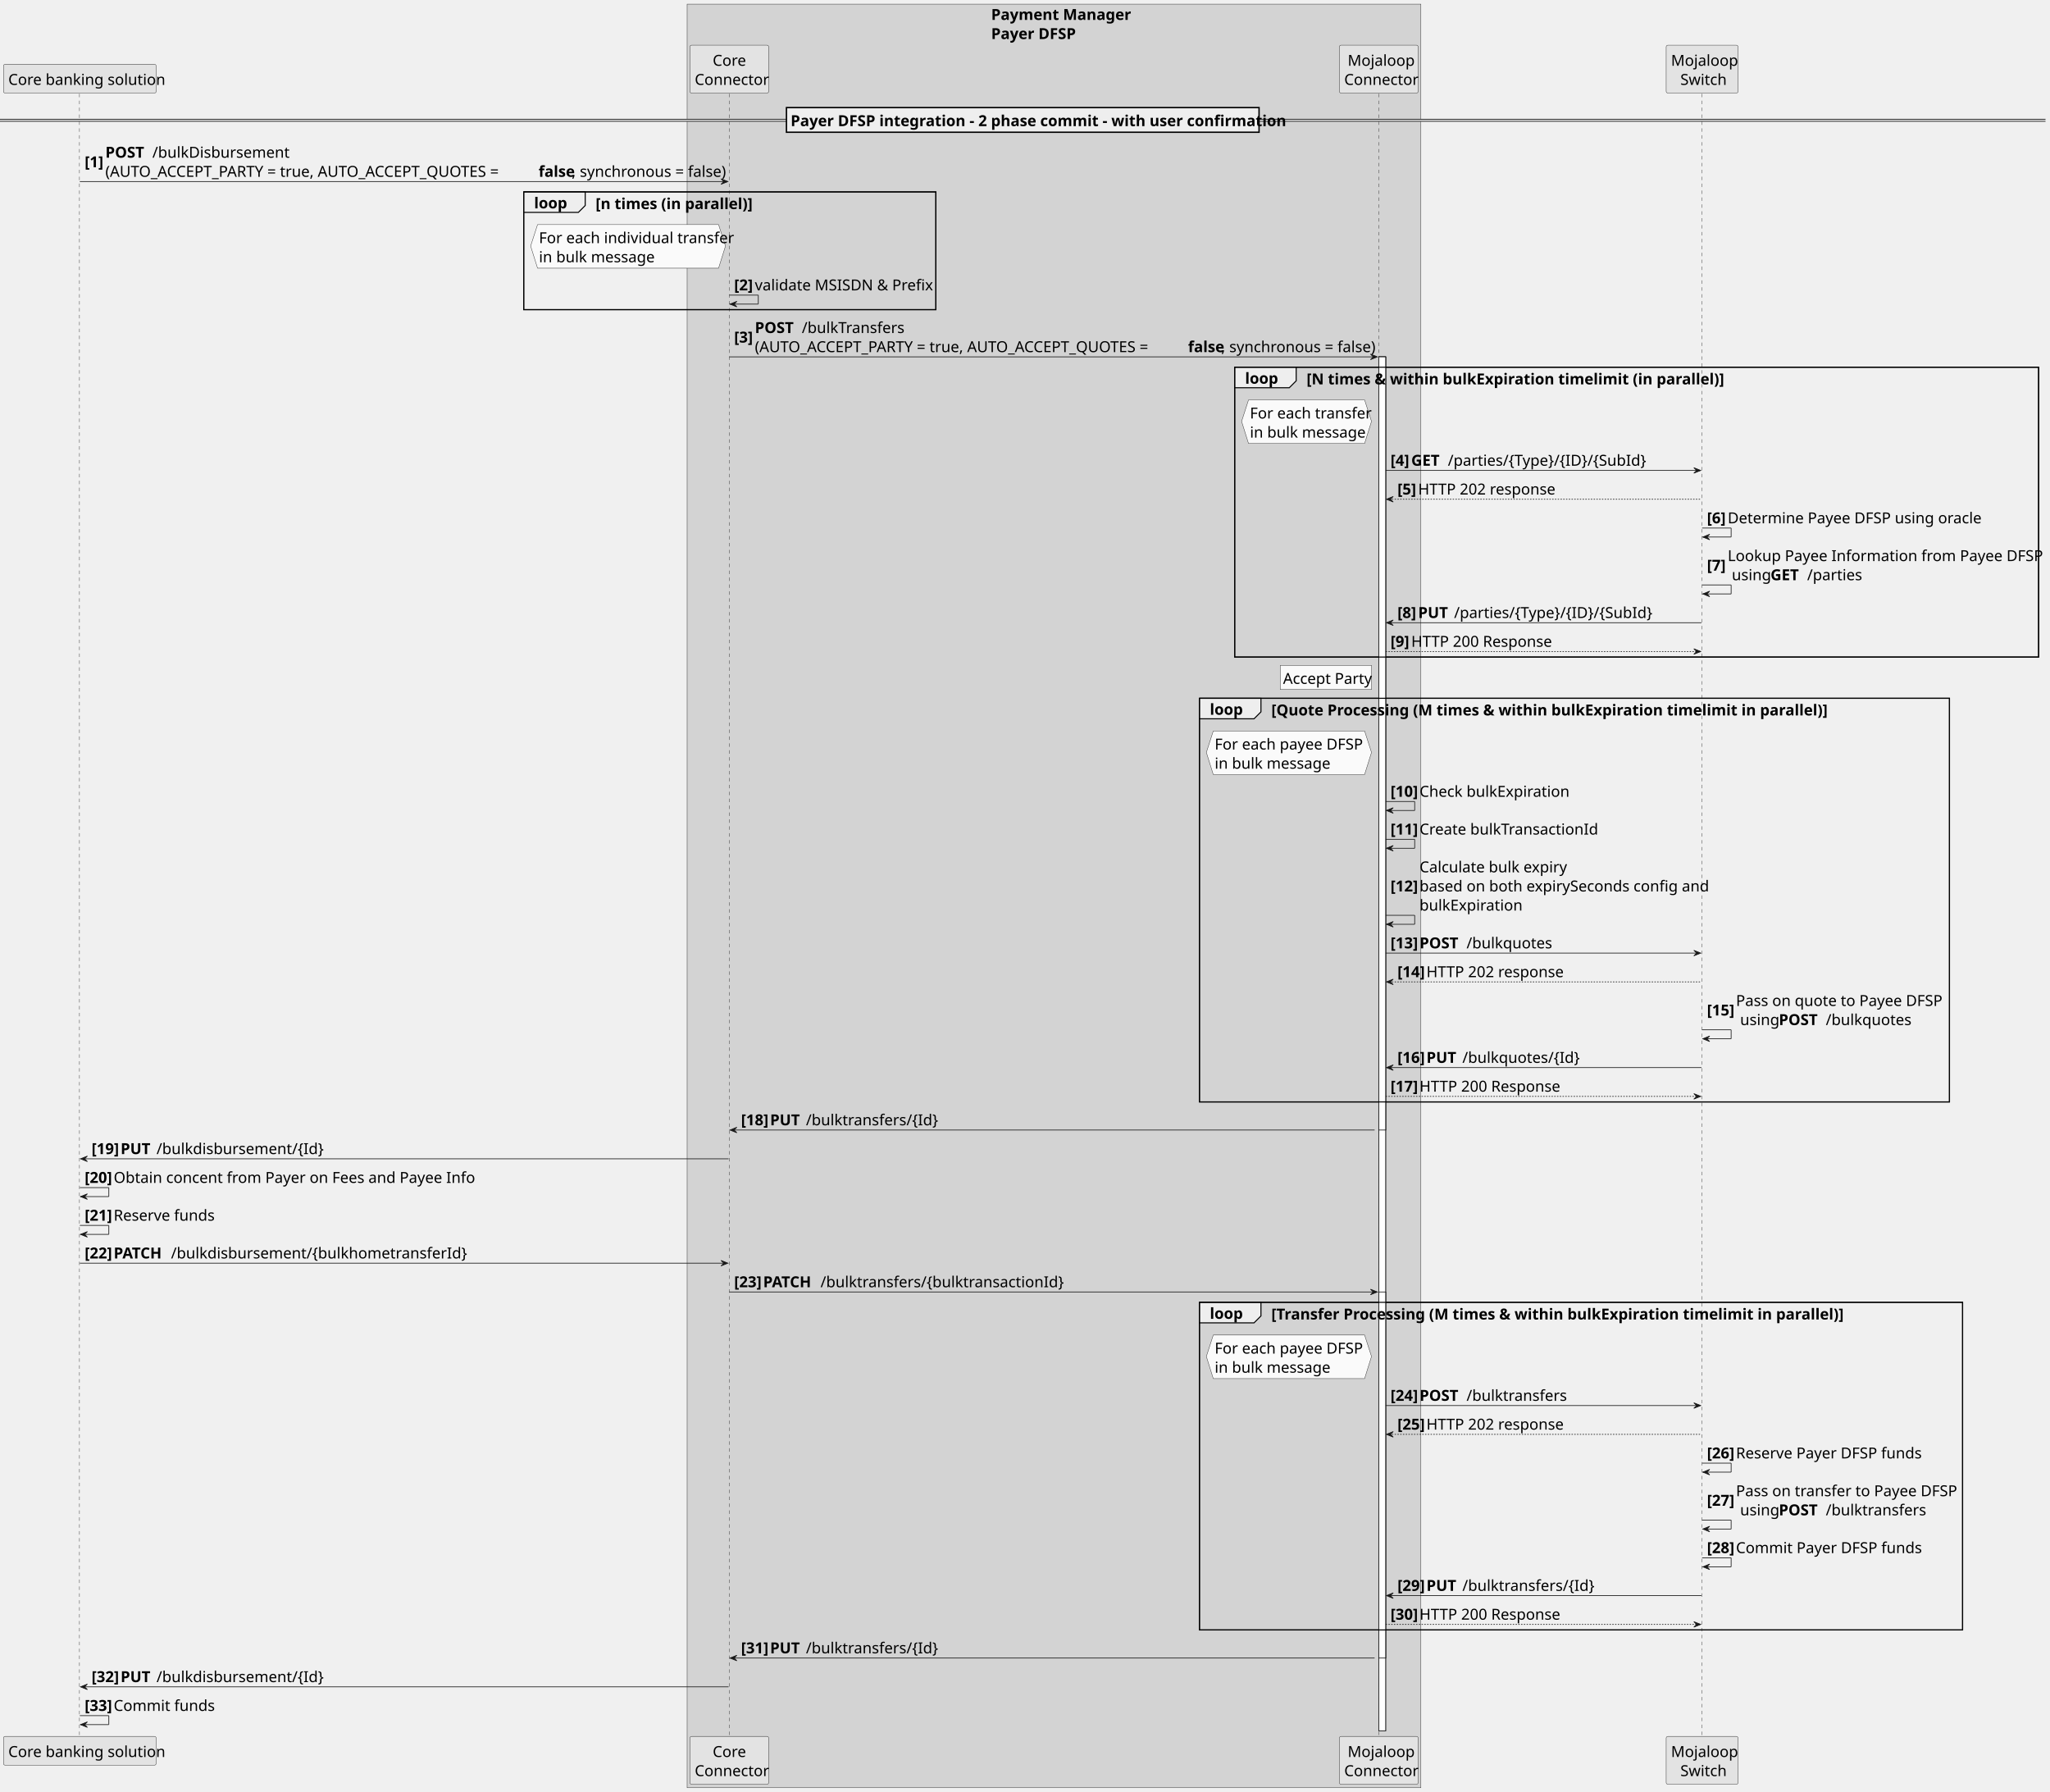
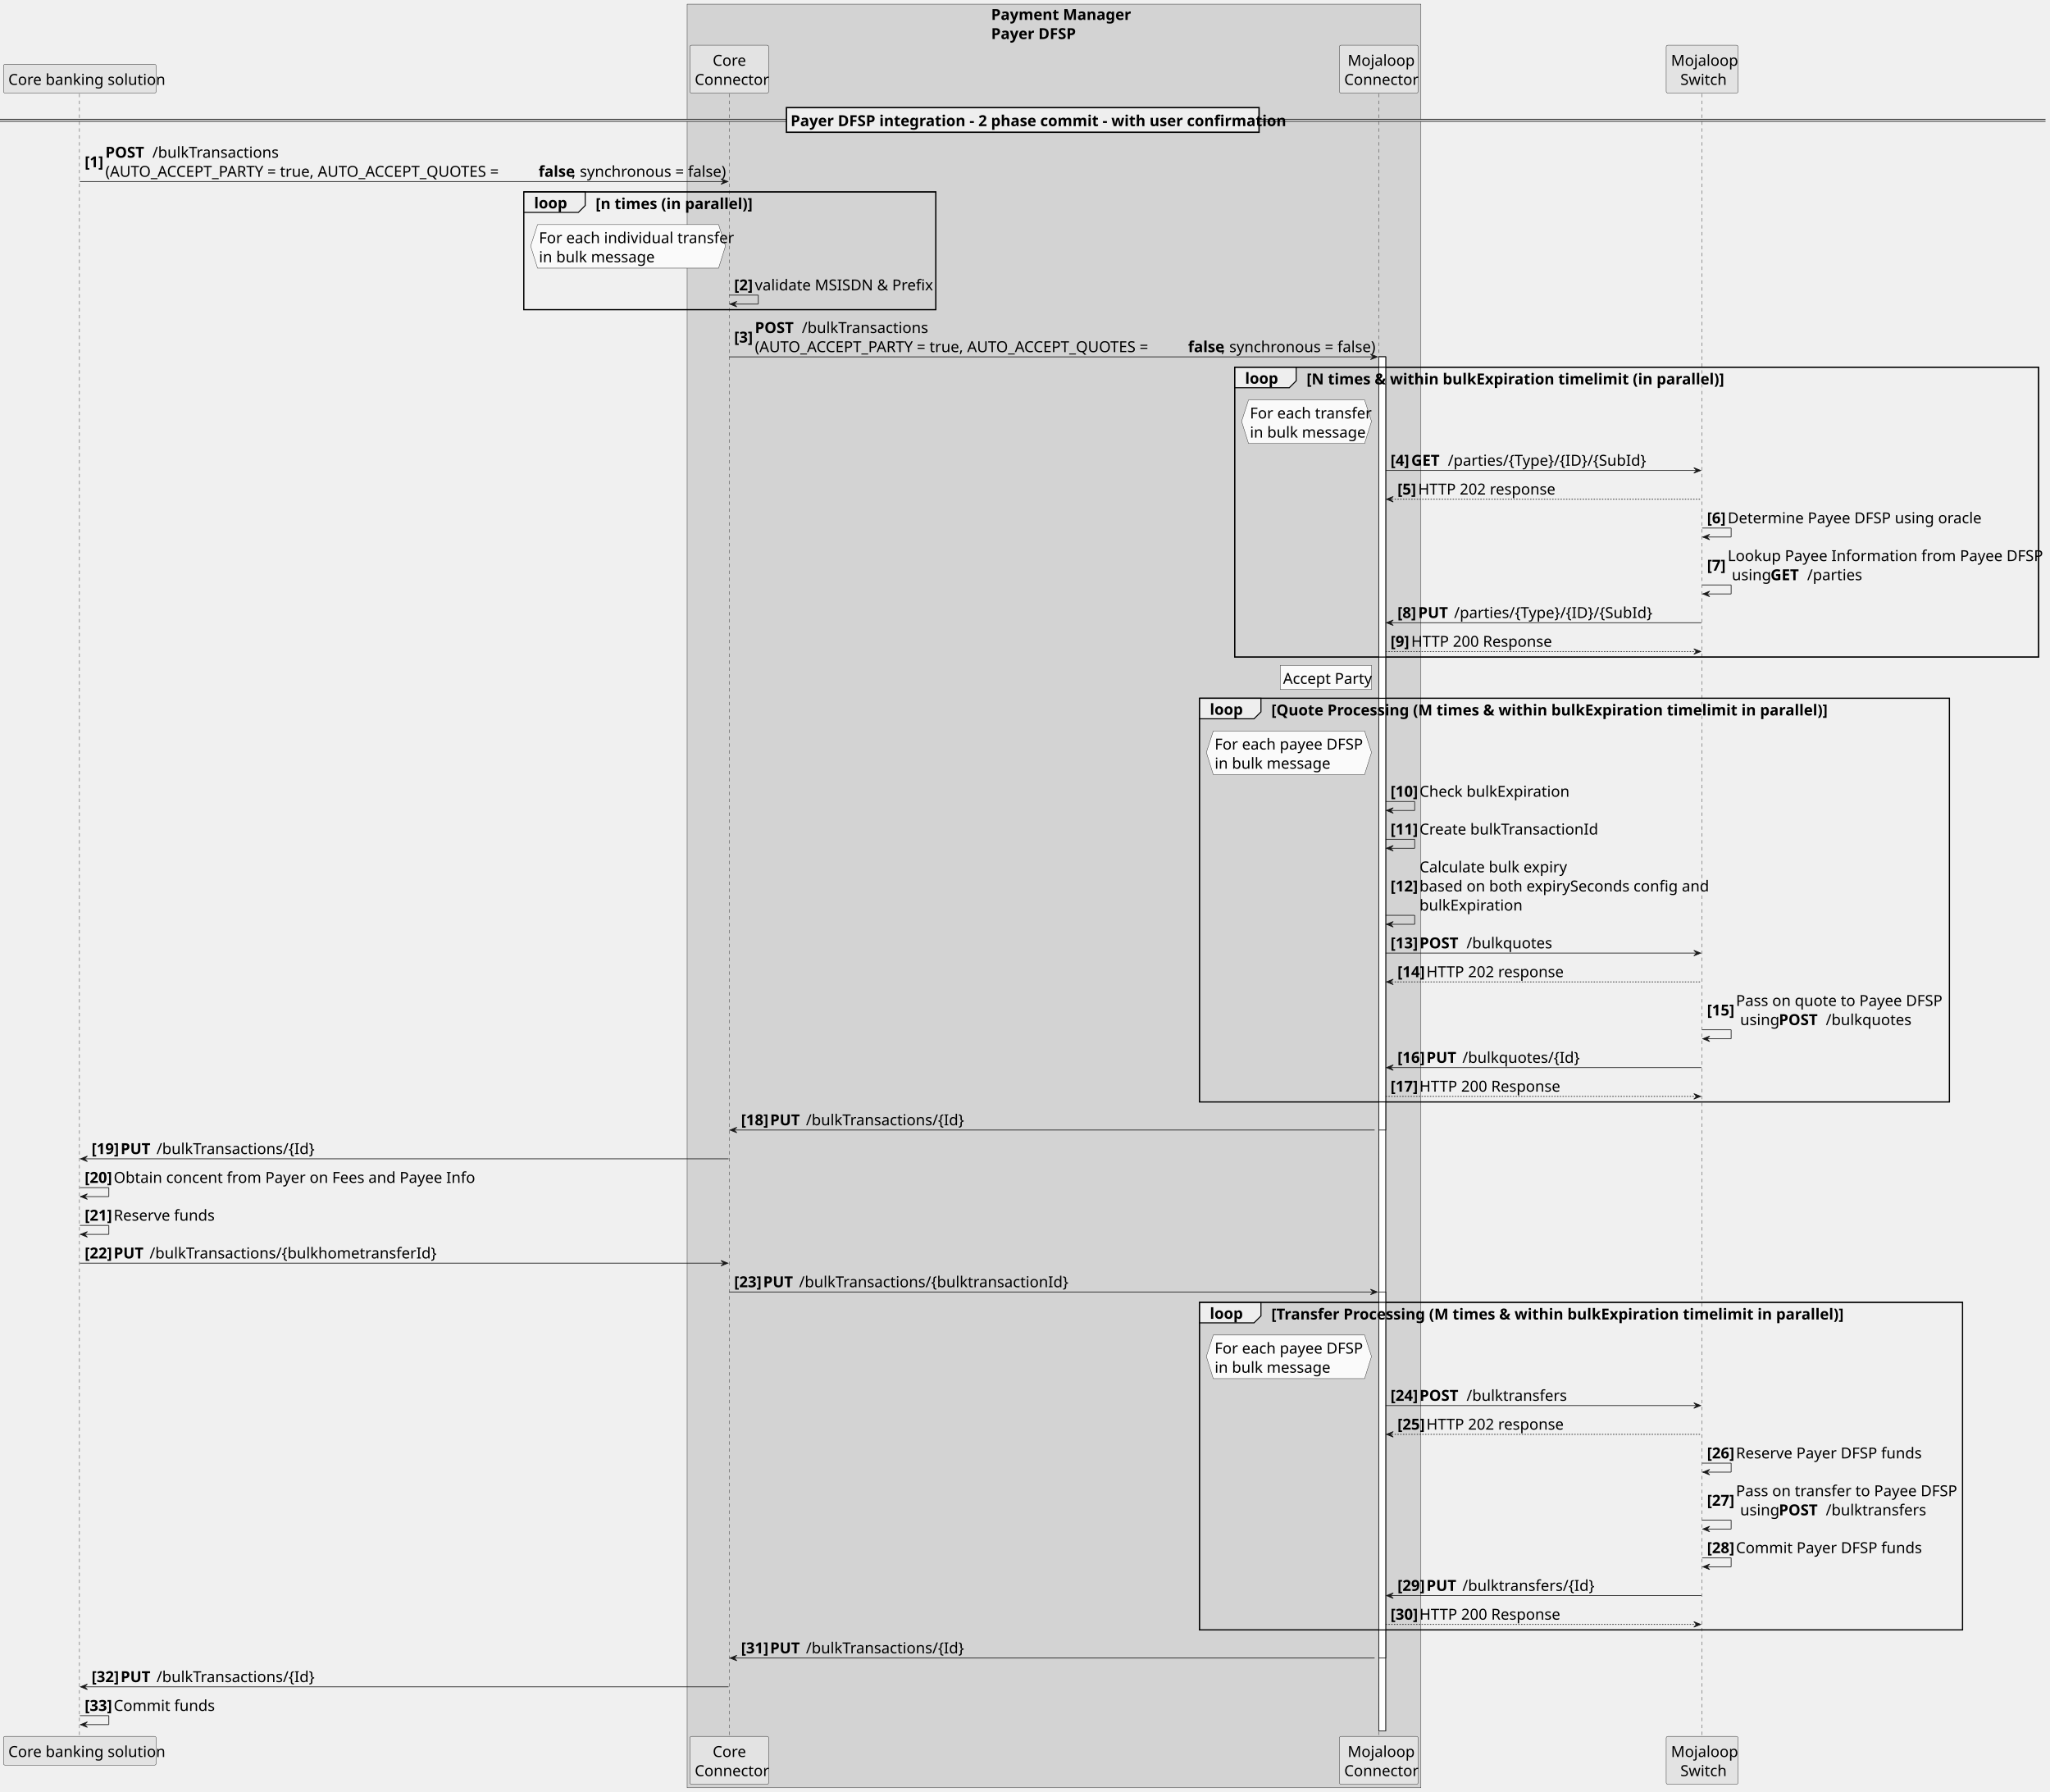
<svg xmlns="http://www.w3.org/2000/svg" contentStyleType="text/css" height="2593px" preserveAspectRatio="none" style="width:2967px;height:2593px;background:#FFFFFF;" version="1.1" viewBox="0 0 2967 2593" width="2967px" zoomAndPan="magnify">
  <defs />
  <g>
    <rect fill="#D3D3D3" height="2581" style="stroke:#181818;stroke-width:0.5;" width="1062" x="994.5" y="6" />
    <text fill="#000000" font-family="sans-serif" font-size="22" font-weight="bold" lengthAdjust="spacing" textLength="182" x="1434.5" y="28.838">Payment Manager</text>
    <text fill="#000000" font-family="sans-serif" font-size="22" font-weight="bold" lengthAdjust="spacing" textLength="123" x="1434.5" y="56.51">Payer DFSP</text>
    <rect fill="#FFFFFF" height="1988.25" style="stroke:#181818;stroke-width:1.0;" width="10" x="1995.5" y="516.406" />
    <rect fill="#FFFFFF" height="1118.812" style="stroke:#181818;stroke-width:1.0;" width="10" x="1995.5" y="516.406" />
    <rect fill="#FFFFFF" height="529.734" style="stroke:#181818;stroke-width:1.0;" width="10" x="1995.5" y="1869.578" />
    <rect height="170.359" style="stroke:#000000;stroke-width:1.5;fill:none;" width="596.5" x="758" y="277.703" />
    <rect height="419.391" style="stroke:#000000;stroke-width:1.5;fill:none;" width="1163.5" x="1787" y="531.406" />
    <rect height="584.078" style="stroke:#000000;stroke-width:1.5;fill:none;" width="1085.5" x="1736" y="1010.469" />
    <rect height="474.062" style="stroke:#000000;stroke-width:1.5;fill:none;" width="1104.5" x="1736" y="1884.578" />
    <line style="stroke:#181818;stroke-width:0.5;fill:none;stroke-dasharray:5.0,5.0;" x1="115" x2="115" y1="135.688" y2="2513.656" />
    <line style="stroke:#181818;stroke-width:0.5;fill:none;stroke-dasharray:5.0,5.0;" x1="1055.5" x2="1055.5" y1="135.688" y2="2513.656" />
    <line style="stroke:#181818;stroke-width:0.5;fill:none;stroke-dasharray:5.0,5.0;" x1="1995.5" x2="1995.5" y1="135.688" y2="2513.656" />
    <line style="stroke:#181818;stroke-width:0.5;fill:none;stroke-dasharray:5.0,5.0;" x1="2463.5" x2="2463.5" y1="135.688" y2="2513.656" />
    <rect fill="#E3E3E3" height="41.672" rx="2.5" ry="2.5" style="stroke:#181818;stroke-width:0.5;" width="221" x="5" y="93.016" />
    <text fill="#000000" font-family="sans-serif" font-size="22" lengthAdjust="spacing" textLength="207" x="12" y="122.853">Core banking solution</text>
    <rect fill="#E3E3E3" height="41.672" rx="2.5" ry="2.5" style="stroke:#181818;stroke-width:0.5;" width="221" x="5" y="2512.656" />
    <text fill="#000000" font-family="sans-serif" font-size="22" lengthAdjust="spacing" textLength="207" x="12" y="2542.494">Core banking solution</text>
    <rect fill="#E3E3E3" height="69.344" rx="2.5" ry="2.5" style="stroke:#181818;stroke-width:0.5;" width="114" x="998.5" y="65.344" />
    <text fill="#000000" font-family="sans-serif" font-size="22" lengthAdjust="spacing" textLength="48" x="1031.5" y="95.182">Core</text>
    <text fill="#000000" font-family="sans-serif" font-size="22" lengthAdjust="spacing" textLength="100" x="1005.5" y="122.853">Connector</text>
    <rect fill="#E3E3E3" height="69.344" rx="2.5" ry="2.5" style="stroke:#181818;stroke-width:0.5;" width="114" x="998.5" y="2512.656" />
    <text fill="#000000" font-family="sans-serif" font-size="22" lengthAdjust="spacing" textLength="48" x="1031.5" y="2542.494">Core</text>
    <text fill="#000000" font-family="sans-serif" font-size="22" lengthAdjust="spacing" textLength="100" x="1005.5" y="2570.166">Connector</text>
    <rect fill="#E3E3E3" height="69.344" rx="2.5" ry="2.5" style="stroke:#181818;stroke-width:0.5;" width="114" x="1938.5" y="65.344" />
    <text fill="#000000" font-family="sans-serif" font-size="22" lengthAdjust="spacing" textLength="90" x="1950.5" y="95.182">Mojaloop</text>
    <text fill="#000000" font-family="sans-serif" font-size="22" lengthAdjust="spacing" textLength="100" x="1945.5" y="122.853">Connector</text>
    <rect fill="#E3E3E3" height="69.344" rx="2.5" ry="2.5" style="stroke:#181818;stroke-width:0.5;" width="114" x="1938.5" y="2512.656" />
    <text fill="#000000" font-family="sans-serif" font-size="22" lengthAdjust="spacing" textLength="90" x="1950.5" y="2542.494">Mojaloop</text>
    <text fill="#000000" font-family="sans-serif" font-size="22" lengthAdjust="spacing" textLength="100" x="1945.5" y="2570.166">Connector</text>
    <rect fill="#E3E3E3" height="69.344" rx="2.5" ry="2.5" style="stroke:#181818;stroke-width:0.5;" width="104" x="2411.5" y="65.344" />
    <text fill="#000000" font-family="sans-serif" font-size="22" lengthAdjust="spacing" textLength="90" x="2418.5" y="95.182">Mojaloop</text>
    <text fill="#000000" font-family="sans-serif" font-size="22" lengthAdjust="spacing" textLength="63" x="2432" y="122.853">Switch</text>
    <rect fill="#E3E3E3" height="69.344" rx="2.5" ry="2.5" style="stroke:#181818;stroke-width:0.5;" width="104" x="2411.5" y="2512.656" />
    <text fill="#000000" font-family="sans-serif" font-size="22" lengthAdjust="spacing" textLength="90" x="2418.5" y="2542.494">Mojaloop</text>
    <text fill="#000000" font-family="sans-serif" font-size="22" lengthAdjust="spacing" textLength="63" x="2432" y="2570.166">Switch</text>
    <rect fill="#FFFFFF" height="1988.25" style="stroke:#181818;stroke-width:1.0;" width="10" x="1995.5" y="516.406" />
    <rect fill="#FFFFFF" height="1118.812" style="stroke:#181818;stroke-width:1.0;" width="10" x="1995.5" y="516.406" />
    <rect fill="#FFFFFF" height="529.734" style="stroke:#181818;stroke-width:1.0;" width="10" x="1995.5" y="1869.578" />
    <rect fill="#EEEEEE" height="3" style="stroke:#EEEEEE;stroke-width:1.0;" width="2960.5" x="0" y="172.523" />
    <line style="stroke:#000000;stroke-width:1.0;" x1="0" x2="2960.5" y1="172.523" y2="172.523" />
    <line style="stroke:#000000;stroke-width:1.0;" x1="0" x2="2960.5" y1="175.523" y2="175.523" />
    <rect fill="#EEEEEE" height="35.672" style="stroke:#000000;stroke-width:2.0;" width="684" x="1138.25" y="155.688" />
    <text fill="#000000" font-family="sans-serif" font-size="22" font-weight="bold" lengthAdjust="spacing" textLength="664" x="1144.25" y="182.525">Payer DFSP integration - 2 phase commit - with user confirmation</text>
    <polygon fill="#181818" points="1043.5,258.703,1053.5,262.703,1043.5,266.703,1047.5,262.703" style="stroke:#181818;stroke-width:1.0;" />
    <line style="stroke:#181818;stroke-width:1.0;" x1="115.5" x2="1049.5" y1="262.703" y2="262.703" />
    <text fill="#000000" font-family="sans-serif" font-size="22" font-weight="bold" lengthAdjust="spacing" textLength="26" x="122.5" y="242.033">[1]</text>
    <text fill="#000000" font-family="sans-serif" font-size="22" font-weight="bold" lengthAdjust="spacing" textLength="62" x="152.5" y="228.197">POST</text>
-     <text fill="#000000" font-family="sans-serif" font-size="22" lengthAdjust="spacing" textLength="175" x="220.5" y="228.197">/bulkDisbursement</text>
+     <text fill="#000000" font-family="sans-serif" font-size="22" lengthAdjust="spacing" textLength="167" x="220.5" y="228.197">/bulkTransactions</text>
    <text fill="#000000" font-family="sans-serif" font-size="22" lengthAdjust="spacing" textLength="621" x="152.5" y="255.869">(AUTO_ACCEPT_PARTY = true, AUTO_ACCEPT_QUOTES =</text>
    <text fill="#000000" font-family="sans-serif" font-size="22" font-weight="bold" lengthAdjust="spacing" textLength="48" x="779.5" y="255.869">false</text>
    <text fill="#000000" font-family="sans-serif" font-size="22" lengthAdjust="spacing" textLength="211" x="827.5" y="255.869">, synchronous = false)</text>
    <path d="M758,277.703 L847,277.703 L847,297.375 L837,307.375 L758,307.375 L758,277.703 " fill="#EEEEEE" style="stroke:#000000;stroke-width:1.5;" />
    <rect fill="none" height="170.359" style="stroke:#000000;stroke-width:1.5;" width="596.5" x="758" y="277.703" />
    <text fill="#000000" font-family="sans-serif" font-size="22" font-weight="bold" lengthAdjust="spacing" textLength="44" x="773" y="301.541">loop</text>
    <text fill="#000000" font-family="sans-serif" font-size="22" font-weight="bold" lengthAdjust="spacing" textLength="210" x="862" y="302.541">[n times  (in parallel)]</text>
    <polygon fill="#FAFAFA" points="778,325.047,1040,325.047,1050,356.047,1040,388.047,778,388.047,768,356.047,778,325.047" style="stroke:#181818;stroke-width:0.5;" />
    <text fill="#000000" font-family="sans-serif" font-size="22" lengthAdjust="spacing" textLength="258" x="780" y="351.885">For each individual transfer</text>
    <text fill="#000000" font-family="sans-serif" font-size="22" lengthAdjust="spacing" textLength="153" x="780" y="379.557">in bulk message</text>
    <line style="stroke:#181818;stroke-width:1.0;" x1="1055.5" x2="1097.5" y1="427.062" y2="427.062" />
    <line style="stroke:#181818;stroke-width:1.0;" x1="1097.5" x2="1097.5" y1="427.062" y2="440.062" />
    <line style="stroke:#181818;stroke-width:1.0;" x1="1056.5" x2="1097.5" y1="440.062" y2="440.062" />
    <polygon fill="#181818" points="1066.5,436.062,1056.5,440.062,1066.5,444.062,1062.5,440.062" style="stroke:#181818;stroke-width:1.0;" />
    <text fill="#000000" font-family="sans-serif" font-size="22" font-weight="bold" lengthAdjust="spacing" textLength="26" x="1062.5" y="420.228">[2]</text>
    <text fill="#000000" font-family="sans-serif" font-size="22" lengthAdjust="spacing" textLength="250" x="1092.5" y="420.228">validate MSISDN &amp; Prefix</text>
    <polygon fill="#181818" points="1983.5,512.406,1993.5,516.406,1983.5,520.406,1987.5,516.406" style="stroke:#181818;stroke-width:1.0;" />
    <line style="stroke:#181818;stroke-width:1.0;" x1="1055.5" x2="1989.5" y1="516.406" y2="516.406" />
    <text fill="#000000" font-family="sans-serif" font-size="22" font-weight="bold" lengthAdjust="spacing" textLength="26" x="1062.5" y="495.736">[3]</text>
    <text fill="#000000" font-family="sans-serif" font-size="22" font-weight="bold" lengthAdjust="spacing" textLength="62" x="1092.5" y="481.9">POST</text>
-     <text fill="#000000" font-family="sans-serif" font-size="22" lengthAdjust="spacing" textLength="135" x="1160.5" y="481.9">/bulkTransfers</text>
+     <text fill="#000000" font-family="sans-serif" font-size="22" lengthAdjust="spacing" textLength="167" x="1160.5" y="481.9">/bulkTransactions</text>
    <text fill="#000000" font-family="sans-serif" font-size="22" lengthAdjust="spacing" textLength="621" x="1092.5" y="509.572">(AUTO_ACCEPT_PARTY = true, AUTO_ACCEPT_QUOTES =</text>
    <text fill="#000000" font-family="sans-serif" font-size="22" font-weight="bold" lengthAdjust="spacing" textLength="48" x="1719.5" y="509.572">false</text>
    <text fill="#000000" font-family="sans-serif" font-size="22" lengthAdjust="spacing" textLength="211" x="1767.5" y="509.572">, synchronous = false)</text>
    <path d="M1787,531.406 L1876,531.406 L1876,551.078 L1866,561.078 L1787,561.078 L1787,531.406 " fill="#EEEEEE" style="stroke:#000000;stroke-width:1.5;" />
    <rect fill="none" height="419.391" style="stroke:#000000;stroke-width:1.5;" width="1163.5" x="1787" y="531.406" />
    <text fill="#000000" font-family="sans-serif" font-size="22" font-weight="bold" lengthAdjust="spacing" textLength="44" x="1802" y="555.244">loop</text>
    <text fill="#000000" font-family="sans-serif" font-size="22" font-weight="bold" lengthAdjust="spacing" textLength="545" x="1891" y="556.244">[N times &amp; within bulkExpiration timelimit  (in parallel)]</text>
    <polygon fill="#FAFAFA" points="1807,578.75,1975,578.75,1985,609.75,1975,641.75,1807,641.75,1797,609.75,1807,578.75" style="stroke:#181818;stroke-width:0.5;" />
    <text fill="#000000" font-family="sans-serif" font-size="22" lengthAdjust="spacing" textLength="164" x="1809" y="605.588">For each transfer</text>
    <text fill="#000000" font-family="sans-serif" font-size="22" lengthAdjust="spacing" textLength="153" x="1809" y="633.26">in bulk message</text>
    <polygon fill="#181818" points="2451.5,676.766,2461.5,680.766,2451.5,684.766,2455.5,680.766" style="stroke:#181818;stroke-width:1.0;" />
    <line style="stroke:#181818;stroke-width:1.0;" x1="2005.5" x2="2457.5" y1="680.766" y2="680.766" />
    <text fill="#000000" font-family="sans-serif" font-size="22" font-weight="bold" lengthAdjust="spacing" textLength="26" x="2012.5" y="673.932">[4]</text>
    <text fill="#000000" font-family="sans-serif" font-size="22" font-weight="bold" lengthAdjust="spacing" textLength="47" x="2042.5" y="673.932">GET</text>
    <text fill="#000000" font-family="sans-serif" font-size="22" lengthAdjust="spacing" textLength="258" x="2095.5" y="673.932">/parties/{Type}/{ID}/{SubId}</text>
    <polygon fill="#181818" points="2016.5,718.438,2006.5,722.438,2016.5,726.438,2012.5,722.438" style="stroke:#181818;stroke-width:1.0;" />
    <line style="stroke:#181818;stroke-width:1.0;stroke-dasharray:2.0,2.0;" x1="2010.5" x2="2462.5" y1="722.438" y2="722.438" />
    <text fill="#000000" font-family="sans-serif" font-size="22" font-weight="bold" lengthAdjust="spacing" textLength="26" x="2022.5" y="715.604">[5]</text>
    <text fill="#000000" font-family="sans-serif" font-size="22" lengthAdjust="spacing" textLength="196" x="2052.5" y="715.604">HTTP 202 response</text>
    <line style="stroke:#181818;stroke-width:1.0;" x1="2463.5" x2="2505.5" y1="764.109" y2="764.109" />
    <line style="stroke:#181818;stroke-width:1.0;" x1="2505.5" x2="2505.5" y1="764.109" y2="777.109" />
    <line style="stroke:#181818;stroke-width:1.0;" x1="2464.5" x2="2505.5" y1="777.109" y2="777.109" />
    <polygon fill="#181818" points="2474.5,773.109,2464.5,777.109,2474.5,781.109,2470.5,777.109" style="stroke:#181818;stroke-width:1.0;" />
    <text fill="#000000" font-family="sans-serif" font-size="22" font-weight="bold" lengthAdjust="spacing" textLength="26" x="2470.5" y="757.275">[6]</text>
    <text fill="#000000" font-family="sans-serif" font-size="22" lengthAdjust="spacing" textLength="353" x="2500.5" y="757.275">Determine Payee DFSP using oracle</text>
    <line style="stroke:#181818;stroke-width:1.0;" x1="2463.5" x2="2505.5" y1="846.453" y2="846.453" />
    <line style="stroke:#181818;stroke-width:1.0;" x1="2505.5" x2="2505.5" y1="846.453" y2="859.453" />
    <line style="stroke:#181818;stroke-width:1.0;" x1="2464.5" x2="2505.5" y1="859.453" y2="859.453" />
    <polygon fill="#181818" points="2474.5,855.453,2464.5,859.453,2474.5,863.453,2470.5,859.453" style="stroke:#181818;stroke-width:1.0;" />
    <text fill="#000000" font-family="sans-serif" font-size="22" font-weight="bold" lengthAdjust="spacing" textLength="26" x="2470.5" y="825.783">[7]</text>
    <text fill="#000000" font-family="sans-serif" font-size="22" lengthAdjust="spacing" textLength="438" x="2500.5" y="811.947">Lookup Payee Information from Payee DFSP</text>
    <text fill="#000000" font-family="sans-serif" font-size="22" lengthAdjust="spacing" textLength="50" x="2506.5" y="839.619">using</text>
    <text fill="#000000" font-family="sans-serif" font-size="22" font-weight="bold" lengthAdjust="spacing" textLength="47" x="2562.5" y="839.619">GET</text>
    <text fill="#000000" font-family="sans-serif" font-size="22" lengthAdjust="spacing" textLength="71" x="2615.5" y="839.619">/parties</text>
    <polygon fill="#181818" points="2016.5,897.125,2006.5,901.125,2016.5,905.125,2012.5,901.125" style="stroke:#181818;stroke-width:1.0;" />
    <line style="stroke:#181818;stroke-width:1.0;" x1="2010.5" x2="2462.5" y1="901.125" y2="901.125" />
    <text fill="#000000" font-family="sans-serif" font-size="22" font-weight="bold" lengthAdjust="spacing" textLength="26" x="2022.5" y="894.291">[8]</text>
    <text fill="#000000" font-family="sans-serif" font-size="22" font-weight="bold" lengthAdjust="spacing" textLength="46" x="2052.5" y="894.291">PUT</text>
    <text fill="#000000" font-family="sans-serif" font-size="22" lengthAdjust="spacing" textLength="258" x="2104.5" y="894.291">/parties/{Type}/{ID}/{SubId}</text>
    <polygon fill="#181818" points="2451.5,938.797,2461.5,942.797,2451.5,946.797,2455.5,942.797" style="stroke:#181818;stroke-width:1.0;" />
    <line style="stroke:#181818;stroke-width:1.0;stroke-dasharray:2.0,2.0;" x1="2005.5" x2="2457.5" y1="942.797" y2="942.797" />
    <text fill="#000000" font-family="sans-serif" font-size="22" font-weight="bold" lengthAdjust="spacing" textLength="26" x="2012.5" y="935.963">[9]</text>
    <text fill="#000000" font-family="sans-serif" font-size="22" lengthAdjust="spacing" textLength="205" x="2042.5" y="935.963">HTTP 200 Response</text>
    <rect fill="#FAFAFA" height="35" style="stroke:#181818;stroke-width:0.5;" width="132" x="1853" y="962.797" />
    <text fill="#000000" font-family="sans-serif" font-size="22" lengthAdjust="spacing" textLength="124" x="1857" y="989.635">Accept Party</text>
    <path d="M1736,1010.469 L1825,1010.469 L1825,1030.141 L1815,1040.141 L1736,1040.141 L1736,1010.469 " fill="#EEEEEE" style="stroke:#000000;stroke-width:1.5;" />
    <rect fill="none" height="584.078" style="stroke:#000000;stroke-width:1.5;" width="1085.5" x="1736" y="1010.469" />
    <text fill="#000000" font-family="sans-serif" font-size="22" font-weight="bold" lengthAdjust="spacing" textLength="44" x="1751" y="1034.307">loop</text>
    <text fill="#000000" font-family="sans-serif" font-size="22" font-weight="bold" lengthAdjust="spacing" textLength="729" x="1840" y="1035.307">[Quote Processing (M times &amp; within bulkExpiration timelimit in parallel)]</text>
    <polygon fill="#FAFAFA" points="1756,1057.812,1975,1057.812,1985,1088.812,1975,1120.812,1756,1120.812,1746,1088.812,1756,1057.812" style="stroke:#181818;stroke-width:0.5;" />
    <text fill="#000000" font-family="sans-serif" font-size="22" lengthAdjust="spacing" textLength="215" x="1758" y="1084.65">For each payee DFSP</text>
    <text fill="#000000" font-family="sans-serif" font-size="22" lengthAdjust="spacing" textLength="153" x="1758" y="1112.322">in bulk message</text>
    <line style="stroke:#181818;stroke-width:1.0;" x1="2005.5" x2="2047.5" y1="1159.828" y2="1159.828" />
    <line style="stroke:#181818;stroke-width:1.0;" x1="2047.5" x2="2047.5" y1="1159.828" y2="1172.828" />
    <line style="stroke:#181818;stroke-width:1.0;" x1="2006.5" x2="2047.5" y1="1172.828" y2="1172.828" />
    <polygon fill="#181818" points="2016.5,1168.828,2006.5,1172.828,2016.5,1176.828,2012.5,1172.828" style="stroke:#181818;stroke-width:1.0;" />
    <text fill="#000000" font-family="sans-serif" font-size="22" font-weight="bold" lengthAdjust="spacing" textLength="38" x="2012.5" y="1152.994">[10]</text>
    <text fill="#000000" font-family="sans-serif" font-size="22" lengthAdjust="spacing" textLength="199" x="2054.5" y="1152.994">Check bulkExpiration</text>
    <line style="stroke:#181818;stroke-width:1.0;" x1="2005.5" x2="2047.5" y1="1214.5" y2="1214.5" />
    <line style="stroke:#181818;stroke-width:1.0;" x1="2047.5" x2="2047.5" y1="1214.5" y2="1227.5" />
    <line style="stroke:#181818;stroke-width:1.0;" x1="2006.5" x2="2047.5" y1="1227.5" y2="1227.5" />
    <polygon fill="#181818" points="2016.5,1223.5,2006.5,1227.5,2016.5,1231.5,2012.5,1227.5" style="stroke:#181818;stroke-width:1.0;" />
    <text fill="#000000" font-family="sans-serif" font-size="22" font-weight="bold" lengthAdjust="spacing" textLength="38" x="2012.5" y="1207.666">[11]</text>
    <text fill="#000000" font-family="sans-serif" font-size="22" lengthAdjust="spacing" textLength="239" x="2054.5" y="1207.666">Create bulkTransactionId</text>
    <line style="stroke:#181818;stroke-width:1.0;" x1="2005.5" x2="2047.5" y1="1324.516" y2="1324.516" />
    <line style="stroke:#181818;stroke-width:1.0;" x1="2047.5" x2="2047.5" y1="1324.516" y2="1337.516" />
    <line style="stroke:#181818;stroke-width:1.0;" x1="2006.5" x2="2047.5" y1="1337.516" y2="1337.516" />
    <polygon fill="#181818" points="2016.5,1333.516,2006.5,1337.516,2016.5,1341.516,2012.5,1337.516" style="stroke:#181818;stroke-width:1.0;" />
    <text fill="#000000" font-family="sans-serif" font-size="22" font-weight="bold" lengthAdjust="spacing" textLength="38" x="2012.5" y="1290.01">[12]</text>
    <text fill="#000000" font-family="sans-serif" font-size="22" lengthAdjust="spacing" textLength="194" x="2054.5" y="1262.338">Calculate bulk expiry</text>
    <text fill="#000000" font-family="sans-serif" font-size="22" lengthAdjust="spacing" textLength="391" x="2054.5" y="1290.01">based on both expirySeconds config and</text>
    <text fill="#000000" font-family="sans-serif" font-size="22" lengthAdjust="spacing" textLength="133" x="2054.5" y="1317.682">bulkExpiration</text>
    <polygon fill="#181818" points="2451.5,1375.188,2461.5,1379.188,2451.5,1383.188,2455.5,1379.188" style="stroke:#181818;stroke-width:1.0;" />
    <line style="stroke:#181818;stroke-width:1.0;" x1="2005.5" x2="2457.5" y1="1379.188" y2="1379.188" />
    <text fill="#000000" font-family="sans-serif" font-size="22" font-weight="bold" lengthAdjust="spacing" textLength="38" x="2012.5" y="1372.353">[13]</text>
    <text fill="#000000" font-family="sans-serif" font-size="22" font-weight="bold" lengthAdjust="spacing" textLength="62" x="2054.5" y="1372.353">POST</text>
    <text fill="#000000" font-family="sans-serif" font-size="22" lengthAdjust="spacing" textLength="108" x="2122.5" y="1372.353">/bulkquotes</text>
    <polygon fill="#181818" points="2016.5,1416.859,2006.5,1420.859,2016.5,1424.859,2012.5,1420.859" style="stroke:#181818;stroke-width:1.0;" />
    <line style="stroke:#181818;stroke-width:1.0;stroke-dasharray:2.0,2.0;" x1="2010.5" x2="2462.5" y1="1420.859" y2="1420.859" />
    <text fill="#000000" font-family="sans-serif" font-size="22" font-weight="bold" lengthAdjust="spacing" textLength="38" x="2022.5" y="1414.025">[14]</text>
    <text fill="#000000" font-family="sans-serif" font-size="22" lengthAdjust="spacing" textLength="196" x="2064.5" y="1414.025">HTTP 202 response</text>
    <line style="stroke:#181818;stroke-width:1.0;" x1="2463.5" x2="2505.5" y1="1490.203" y2="1490.203" />
    <line style="stroke:#181818;stroke-width:1.0;" x1="2505.5" x2="2505.5" y1="1490.203" y2="1503.203" />
    <line style="stroke:#181818;stroke-width:1.0;" x1="2464.5" x2="2505.5" y1="1503.203" y2="1503.203" />
    <polygon fill="#181818" points="2474.5,1499.203,2464.5,1503.203,2474.5,1507.203,2470.5,1503.203" style="stroke:#181818;stroke-width:1.0;" />
    <text fill="#000000" font-family="sans-serif" font-size="22" font-weight="bold" lengthAdjust="spacing" textLength="38" x="2470.5" y="1469.533">[15]</text>
    <text fill="#000000" font-family="sans-serif" font-size="22" lengthAdjust="spacing" textLength="297" x="2512.5" y="1455.697">Pass on quote to Payee DFSP</text>
    <text fill="#000000" font-family="sans-serif" font-size="22" lengthAdjust="spacing" textLength="50" x="2518.5" y="1483.369">using</text>
    <text fill="#000000" font-family="sans-serif" font-size="22" font-weight="bold" lengthAdjust="spacing" textLength="62" x="2574.5" y="1483.369">POST</text>
    <text fill="#000000" font-family="sans-serif" font-size="22" lengthAdjust="spacing" textLength="108" x="2642.5" y="1483.369">/bulkquotes</text>
    <polygon fill="#181818" points="2016.5,1540.875,2006.5,1544.875,2016.5,1548.875,2012.5,1544.875" style="stroke:#181818;stroke-width:1.0;" />
    <line style="stroke:#181818;stroke-width:1.0;" x1="2010.5" x2="2462.5" y1="1544.875" y2="1544.875" />
    <text fill="#000000" font-family="sans-serif" font-size="22" font-weight="bold" lengthAdjust="spacing" textLength="38" x="2022.5" y="1538.041">[16]</text>
    <text fill="#000000" font-family="sans-serif" font-size="22" font-weight="bold" lengthAdjust="spacing" textLength="46" x="2064.5" y="1538.041">PUT</text>
    <text fill="#000000" font-family="sans-serif" font-size="22" lengthAdjust="spacing" textLength="146" x="2116.5" y="1538.041">/bulkquotes/{Id}</text>
    <polygon fill="#181818" points="2451.5,1582.547,2461.5,1586.547,2451.5,1590.547,2455.5,1586.547" style="stroke:#181818;stroke-width:1.0;" />
    <line style="stroke:#181818;stroke-width:1.0;stroke-dasharray:2.0,2.0;" x1="2005.5" x2="2457.5" y1="1586.547" y2="1586.547" />
    <text fill="#000000" font-family="sans-serif" font-size="22" font-weight="bold" lengthAdjust="spacing" textLength="38" x="2012.5" y="1579.713">[17]</text>
    <text fill="#000000" font-family="sans-serif" font-size="22" lengthAdjust="spacing" textLength="205" x="2054.5" y="1579.713">HTTP 200 Response</text>
    <polygon fill="#181818" points="1066.5,1631.219,1056.5,1635.219,1066.5,1639.219,1062.5,1635.219" style="stroke:#181818;stroke-width:1.0;" />
    <line style="stroke:#181818;stroke-width:1.0;" x1="1060.5" x2="1989.5" y1="1635.219" y2="1635.219" />
    <text fill="#000000" font-family="sans-serif" font-size="22" font-weight="bold" lengthAdjust="spacing" textLength="38" x="1072.5" y="1628.385">[18]</text>
    <text fill="#000000" font-family="sans-serif" font-size="22" font-weight="bold" lengthAdjust="spacing" textLength="46" x="1114.5" y="1628.385">PUT</text>
-     <text fill="#000000" font-family="sans-serif" font-size="22" lengthAdjust="spacing" textLength="165" x="1166.5" y="1628.385">/bulktransfers/{Id}</text>
+     <text fill="#000000" font-family="sans-serif" font-size="22" lengthAdjust="spacing" textLength="205" x="1166.5" y="1628.385">/bulkTransactions/{Id}</text>
    <polygon fill="#181818" points="126.5,1672.891,116.5,1676.891,126.5,1680.891,122.5,1676.891" style="stroke:#181818;stroke-width:1.0;" />
    <line style="stroke:#181818;stroke-width:1.0;" x1="120.5" x2="1054.5" y1="1676.891" y2="1676.891" />
    <text fill="#000000" font-family="sans-serif" font-size="22" font-weight="bold" lengthAdjust="spacing" textLength="38" x="132.5" y="1670.057">[19]</text>
    <text fill="#000000" font-family="sans-serif" font-size="22" font-weight="bold" lengthAdjust="spacing" textLength="46" x="174.5" y="1670.057">PUT</text>
-     <text fill="#000000" font-family="sans-serif" font-size="22" lengthAdjust="spacing" textLength="209" x="226.5" y="1670.057">/bulkdisbursement/{Id}</text>
+     <text fill="#000000" font-family="sans-serif" font-size="22" lengthAdjust="spacing" textLength="205" x="226.5" y="1670.057">/bulkTransactions/{Id}</text>
    <line style="stroke:#181818;stroke-width:1.0;" x1="115.5" x2="157.5" y1="1718.562" y2="1718.562" />
    <line style="stroke:#181818;stroke-width:1.0;" x1="157.5" x2="157.5" y1="1718.562" y2="1731.562" />
    <line style="stroke:#181818;stroke-width:1.0;" x1="116.5" x2="157.5" y1="1731.562" y2="1731.562" />
    <polygon fill="#181818" points="126.5,1727.562,116.5,1731.562,126.5,1735.562,122.5,1731.562" style="stroke:#181818;stroke-width:1.0;" />
    <text fill="#000000" font-family="sans-serif" font-size="22" font-weight="bold" lengthAdjust="spacing" textLength="38" x="122.5" y="1711.728">[20]</text>
    <text fill="#000000" font-family="sans-serif" font-size="22" lengthAdjust="spacing" textLength="494" x="164.5" y="1711.728">Obtain concent from Payer on Fees and Payee Info</text>
    <line style="stroke:#181818;stroke-width:1.0;" x1="115.5" x2="157.5" y1="1773.234" y2="1773.234" />
    <line style="stroke:#181818;stroke-width:1.0;" x1="157.5" x2="157.5" y1="1773.234" y2="1786.234" />
    <line style="stroke:#181818;stroke-width:1.0;" x1="116.5" x2="157.5" y1="1786.234" y2="1786.234" />
    <polygon fill="#181818" points="126.5,1782.234,116.5,1786.234,126.5,1790.234,122.5,1786.234" style="stroke:#181818;stroke-width:1.0;" />
    <text fill="#000000" font-family="sans-serif" font-size="22" font-weight="bold" lengthAdjust="spacing" textLength="38" x="122.5" y="1766.4">[21]</text>
    <text fill="#000000" font-family="sans-serif" font-size="22" lengthAdjust="spacing" textLength="139" x="164.5" y="1766.4">Reserve funds</text>
    <polygon fill="#181818" points="1043.5,1823.906,1053.5,1827.906,1043.5,1831.906,1047.5,1827.906" style="stroke:#181818;stroke-width:1.0;" />
    <line style="stroke:#181818;stroke-width:1.0;" x1="115.5" x2="1049.5" y1="1827.906" y2="1827.906" />
    <text fill="#000000" font-family="sans-serif" font-size="22" font-weight="bold" lengthAdjust="spacing" textLength="38" x="122.5" y="1821.072">[22]</text>
-     <text fill="#000000" font-family="sans-serif" font-size="22" font-weight="bold" lengthAdjust="spacing" textLength="77" x="164.5" y="1821.072">PATCH</text>
-     <text fill="#000000" font-family="sans-serif" font-size="22" lengthAdjust="spacing" textLength="373" x="247.5" y="1821.072">/bulkdisbursement/{bulkhometransferId}</text>
+     <text fill="#000000" font-family="sans-serif" font-size="22" font-weight="bold" lengthAdjust="spacing" textLength="46" x="164.5" y="1821.072">PUT</text>
+     <text fill="#000000" font-family="sans-serif" font-size="22" lengthAdjust="spacing" textLength="369" x="216.5" y="1821.072">/bulkTransactions/{bulkhometransferId}</text>
    <polygon fill="#181818" points="1983.5,1865.578,1993.5,1869.578,1983.5,1873.578,1987.5,1869.578" style="stroke:#181818;stroke-width:1.0;" />
    <line style="stroke:#181818;stroke-width:1.0;" x1="1055.5" x2="1989.5" y1="1869.578" y2="1869.578" />
    <text fill="#000000" font-family="sans-serif" font-size="22" font-weight="bold" lengthAdjust="spacing" textLength="38" x="1062.5" y="1862.744">[23]</text>
-     <text fill="#000000" font-family="sans-serif" font-size="22" font-weight="bold" lengthAdjust="spacing" textLength="77" x="1104.5" y="1862.744">PATCH</text>
-     <text fill="#000000" font-family="sans-serif" font-size="22" lengthAdjust="spacing" textLength="307" x="1187.5" y="1862.744">/bulktransfers/{bulktransactionId}</text>
+     <text fill="#000000" font-family="sans-serif" font-size="22" font-weight="bold" lengthAdjust="spacing" textLength="46" x="1104.5" y="1862.744">PUT</text>
+     <text fill="#000000" font-family="sans-serif" font-size="22" lengthAdjust="spacing" textLength="347" x="1156.5" y="1862.744">/bulkTransactions/{bulktransactionId}</text>
    <path d="M1736,1884.578 L1825,1884.578 L1825,1904.25 L1815,1914.25 L1736,1914.25 L1736,1884.578 " fill="#EEEEEE" style="stroke:#000000;stroke-width:1.5;" />
    <rect fill="none" height="474.062" style="stroke:#000000;stroke-width:1.5;" width="1104.5" x="1736" y="1884.578" />
    <text fill="#000000" font-family="sans-serif" font-size="22" font-weight="bold" lengthAdjust="spacing" textLength="44" x="1751" y="1908.416">loop</text>
    <text fill="#000000" font-family="sans-serif" font-size="22" font-weight="bold" lengthAdjust="spacing" textLength="760" x="1840" y="1909.416">[Transfer Processing (M times &amp; within bulkExpiration timelimit  in parallel)]</text>
    <polygon fill="#FAFAFA" points="1756,1931.922,1975,1931.922,1985,1962.922,1975,1994.922,1756,1994.922,1746,1962.922,1756,1931.922" style="stroke:#181818;stroke-width:0.5;" />
    <text fill="#000000" font-family="sans-serif" font-size="22" lengthAdjust="spacing" textLength="215" x="1758" y="1958.76">For each payee DFSP</text>
    <text fill="#000000" font-family="sans-serif" font-size="22" lengthAdjust="spacing" textLength="153" x="1758" y="1986.432">in bulk message</text>
    <polygon fill="#181818" points="2451.5,2029.938,2461.5,2033.938,2451.5,2037.938,2455.5,2033.938" style="stroke:#181818;stroke-width:1.0;" />
    <line style="stroke:#181818;stroke-width:1.0;" x1="2005.5" x2="2457.5" y1="2033.938" y2="2033.938" />
    <text fill="#000000" font-family="sans-serif" font-size="22" font-weight="bold" lengthAdjust="spacing" textLength="38" x="2012.5" y="2027.103">[24]</text>
    <text fill="#000000" font-family="sans-serif" font-size="22" font-weight="bold" lengthAdjust="spacing" textLength="62" x="2054.5" y="2027.103">POST</text>
    <text fill="#000000" font-family="sans-serif" font-size="22" lengthAdjust="spacing" textLength="127" x="2122.5" y="2027.103">/bulktransfers</text>
    <polygon fill="#181818" points="2016.5,2071.609,2006.5,2075.609,2016.5,2079.609,2012.5,2075.609" style="stroke:#181818;stroke-width:1.0;" />
    <line style="stroke:#181818;stroke-width:1.0;stroke-dasharray:2.0,2.0;" x1="2010.5" x2="2462.5" y1="2075.609" y2="2075.609" />
    <text fill="#000000" font-family="sans-serif" font-size="22" font-weight="bold" lengthAdjust="spacing" textLength="38" x="2022.5" y="2068.775">[25]</text>
    <text fill="#000000" font-family="sans-serif" font-size="22" lengthAdjust="spacing" textLength="196" x="2064.5" y="2068.775">HTTP 202 response</text>
    <line style="stroke:#181818;stroke-width:1.0;" x1="2463.5" x2="2505.5" y1="2117.281" y2="2117.281" />
    <line style="stroke:#181818;stroke-width:1.0;" x1="2505.5" x2="2505.5" y1="2117.281" y2="2130.281" />
    <line style="stroke:#181818;stroke-width:1.0;" x1="2464.5" x2="2505.5" y1="2130.281" y2="2130.281" />
    <polygon fill="#181818" points="2474.5,2126.281,2464.5,2130.281,2474.5,2134.281,2470.5,2130.281" style="stroke:#181818;stroke-width:1.0;" />
    <text fill="#000000" font-family="sans-serif" font-size="22" font-weight="bold" lengthAdjust="spacing" textLength="38" x="2470.5" y="2110.447">[26]</text>
    <text fill="#000000" font-family="sans-serif" font-size="22" lengthAdjust="spacing" textLength="267" x="2512.5" y="2110.447">Reserve Payer DFSP funds</text>
    <line style="stroke:#181818;stroke-width:1.0;" x1="2463.5" x2="2505.5" y1="2199.625" y2="2199.625" />
    <line style="stroke:#181818;stroke-width:1.0;" x1="2505.5" x2="2505.5" y1="2199.625" y2="2212.625" />
    <line style="stroke:#181818;stroke-width:1.0;" x1="2464.5" x2="2505.5" y1="2212.625" y2="2212.625" />
    <polygon fill="#181818" points="2474.5,2208.625,2464.5,2212.625,2474.5,2216.625,2470.5,2212.625" style="stroke:#181818;stroke-width:1.0;" />
    <text fill="#000000" font-family="sans-serif" font-size="22" font-weight="bold" lengthAdjust="spacing" textLength="38" x="2470.5" y="2178.955">[27]</text>
    <text fill="#000000" font-family="sans-serif" font-size="22" lengthAdjust="spacing" textLength="316" x="2512.5" y="2165.119">Pass on transfer to Payee DFSP</text>
    <text fill="#000000" font-family="sans-serif" font-size="22" lengthAdjust="spacing" textLength="50" x="2518.5" y="2192.791">using</text>
    <text fill="#000000" font-family="sans-serif" font-size="22" font-weight="bold" lengthAdjust="spacing" textLength="62" x="2574.5" y="2192.791">POST</text>
    <text fill="#000000" font-family="sans-serif" font-size="22" lengthAdjust="spacing" textLength="127" x="2642.5" y="2192.791">/bulktransfers</text>
    <line style="stroke:#181818;stroke-width:1.0;" x1="2463.5" x2="2505.5" y1="2254.297" y2="2254.297" />
    <line style="stroke:#181818;stroke-width:1.0;" x1="2505.5" x2="2505.5" y1="2254.297" y2="2267.297" />
    <line style="stroke:#181818;stroke-width:1.0;" x1="2464.5" x2="2505.5" y1="2267.297" y2="2267.297" />
    <polygon fill="#181818" points="2474.5,2263.297,2464.5,2267.297,2474.5,2271.297,2470.5,2267.297" style="stroke:#181818;stroke-width:1.0;" />
    <text fill="#000000" font-family="sans-serif" font-size="22" font-weight="bold" lengthAdjust="spacing" textLength="38" x="2470.5" y="2247.463">[28]</text>
    <text fill="#000000" font-family="sans-serif" font-size="22" lengthAdjust="spacing" textLength="262" x="2512.5" y="2247.463">Commit Payer DFSP funds</text>
    <polygon fill="#181818" points="2016.5,2304.969,2006.5,2308.969,2016.5,2312.969,2012.5,2308.969" style="stroke:#181818;stroke-width:1.0;" />
    <line style="stroke:#181818;stroke-width:1.0;" x1="2010.5" x2="2462.5" y1="2308.969" y2="2308.969" />
    <text fill="#000000" font-family="sans-serif" font-size="22" font-weight="bold" lengthAdjust="spacing" textLength="38" x="2022.5" y="2302.135">[29]</text>
    <text fill="#000000" font-family="sans-serif" font-size="22" font-weight="bold" lengthAdjust="spacing" textLength="46" x="2064.5" y="2302.135">PUT</text>
    <text fill="#000000" font-family="sans-serif" font-size="22" lengthAdjust="spacing" textLength="165" x="2116.5" y="2302.135">/bulktransfers/{Id}</text>
    <polygon fill="#181818" points="2451.5,2346.641,2461.5,2350.641,2451.5,2354.641,2455.5,2350.641" style="stroke:#181818;stroke-width:1.0;" />
    <line style="stroke:#181818;stroke-width:1.0;stroke-dasharray:2.0,2.0;" x1="2005.5" x2="2457.5" y1="2350.641" y2="2350.641" />
    <text fill="#000000" font-family="sans-serif" font-size="22" font-weight="bold" lengthAdjust="spacing" textLength="38" x="2012.5" y="2343.807">[30]</text>
    <text fill="#000000" font-family="sans-serif" font-size="22" lengthAdjust="spacing" textLength="205" x="2054.5" y="2343.807">HTTP 200 Response</text>
    <polygon fill="#181818" points="1066.5,2395.312,1056.5,2399.312,1066.5,2403.312,1062.5,2399.312" style="stroke:#181818;stroke-width:1.0;" />
    <line style="stroke:#181818;stroke-width:1.0;" x1="1060.5" x2="1989.5" y1="2399.312" y2="2399.312" />
    <text fill="#000000" font-family="sans-serif" font-size="22" font-weight="bold" lengthAdjust="spacing" textLength="38" x="1072.5" y="2392.479">[31]</text>
    <text fill="#000000" font-family="sans-serif" font-size="22" font-weight="bold" lengthAdjust="spacing" textLength="46" x="1114.5" y="2392.479">PUT</text>
-     <text fill="#000000" font-family="sans-serif" font-size="22" lengthAdjust="spacing" textLength="165" x="1166.5" y="2392.479">/bulktransfers/{Id}</text>
+     <text fill="#000000" font-family="sans-serif" font-size="22" lengthAdjust="spacing" textLength="205" x="1166.5" y="2392.479">/bulkTransactions/{Id}</text>
    <polygon fill="#181818" points="126.5,2436.984,116.5,2440.984,126.5,2444.984,122.5,2440.984" style="stroke:#181818;stroke-width:1.0;" />
    <line style="stroke:#181818;stroke-width:1.0;" x1="120.5" x2="1054.5" y1="2440.984" y2="2440.984" />
    <text fill="#000000" font-family="sans-serif" font-size="22" font-weight="bold" lengthAdjust="spacing" textLength="38" x="132.5" y="2434.15">[32]</text>
    <text fill="#000000" font-family="sans-serif" font-size="22" font-weight="bold" lengthAdjust="spacing" textLength="46" x="174.5" y="2434.15">PUT</text>
-     <text fill="#000000" font-family="sans-serif" font-size="22" lengthAdjust="spacing" textLength="209" x="226.5" y="2434.15">/bulkdisbursement/{Id}</text>
+     <text fill="#000000" font-family="sans-serif" font-size="22" lengthAdjust="spacing" textLength="205" x="226.5" y="2434.15">/bulkTransactions/{Id}</text>
    <line style="stroke:#181818;stroke-width:1.0;" x1="115.5" x2="157.5" y1="2482.656" y2="2482.656" />
    <line style="stroke:#181818;stroke-width:1.0;" x1="157.5" x2="157.5" y1="2482.656" y2="2495.656" />
    <line style="stroke:#181818;stroke-width:1.0;" x1="116.5" x2="157.5" y1="2495.656" y2="2495.656" />
    <polygon fill="#181818" points="126.5,2491.656,116.5,2495.656,126.5,2499.656,122.5,2495.656" style="stroke:#181818;stroke-width:1.0;" />
    <text fill="#000000" font-family="sans-serif" font-size="22" font-weight="bold" lengthAdjust="spacing" textLength="38" x="122.5" y="2475.822">[33]</text>
    <text fill="#000000" font-family="sans-serif" font-size="22" lengthAdjust="spacing" textLength="134" x="164.5" y="2475.822">Commit funds</text>
  </g>
</svg>
